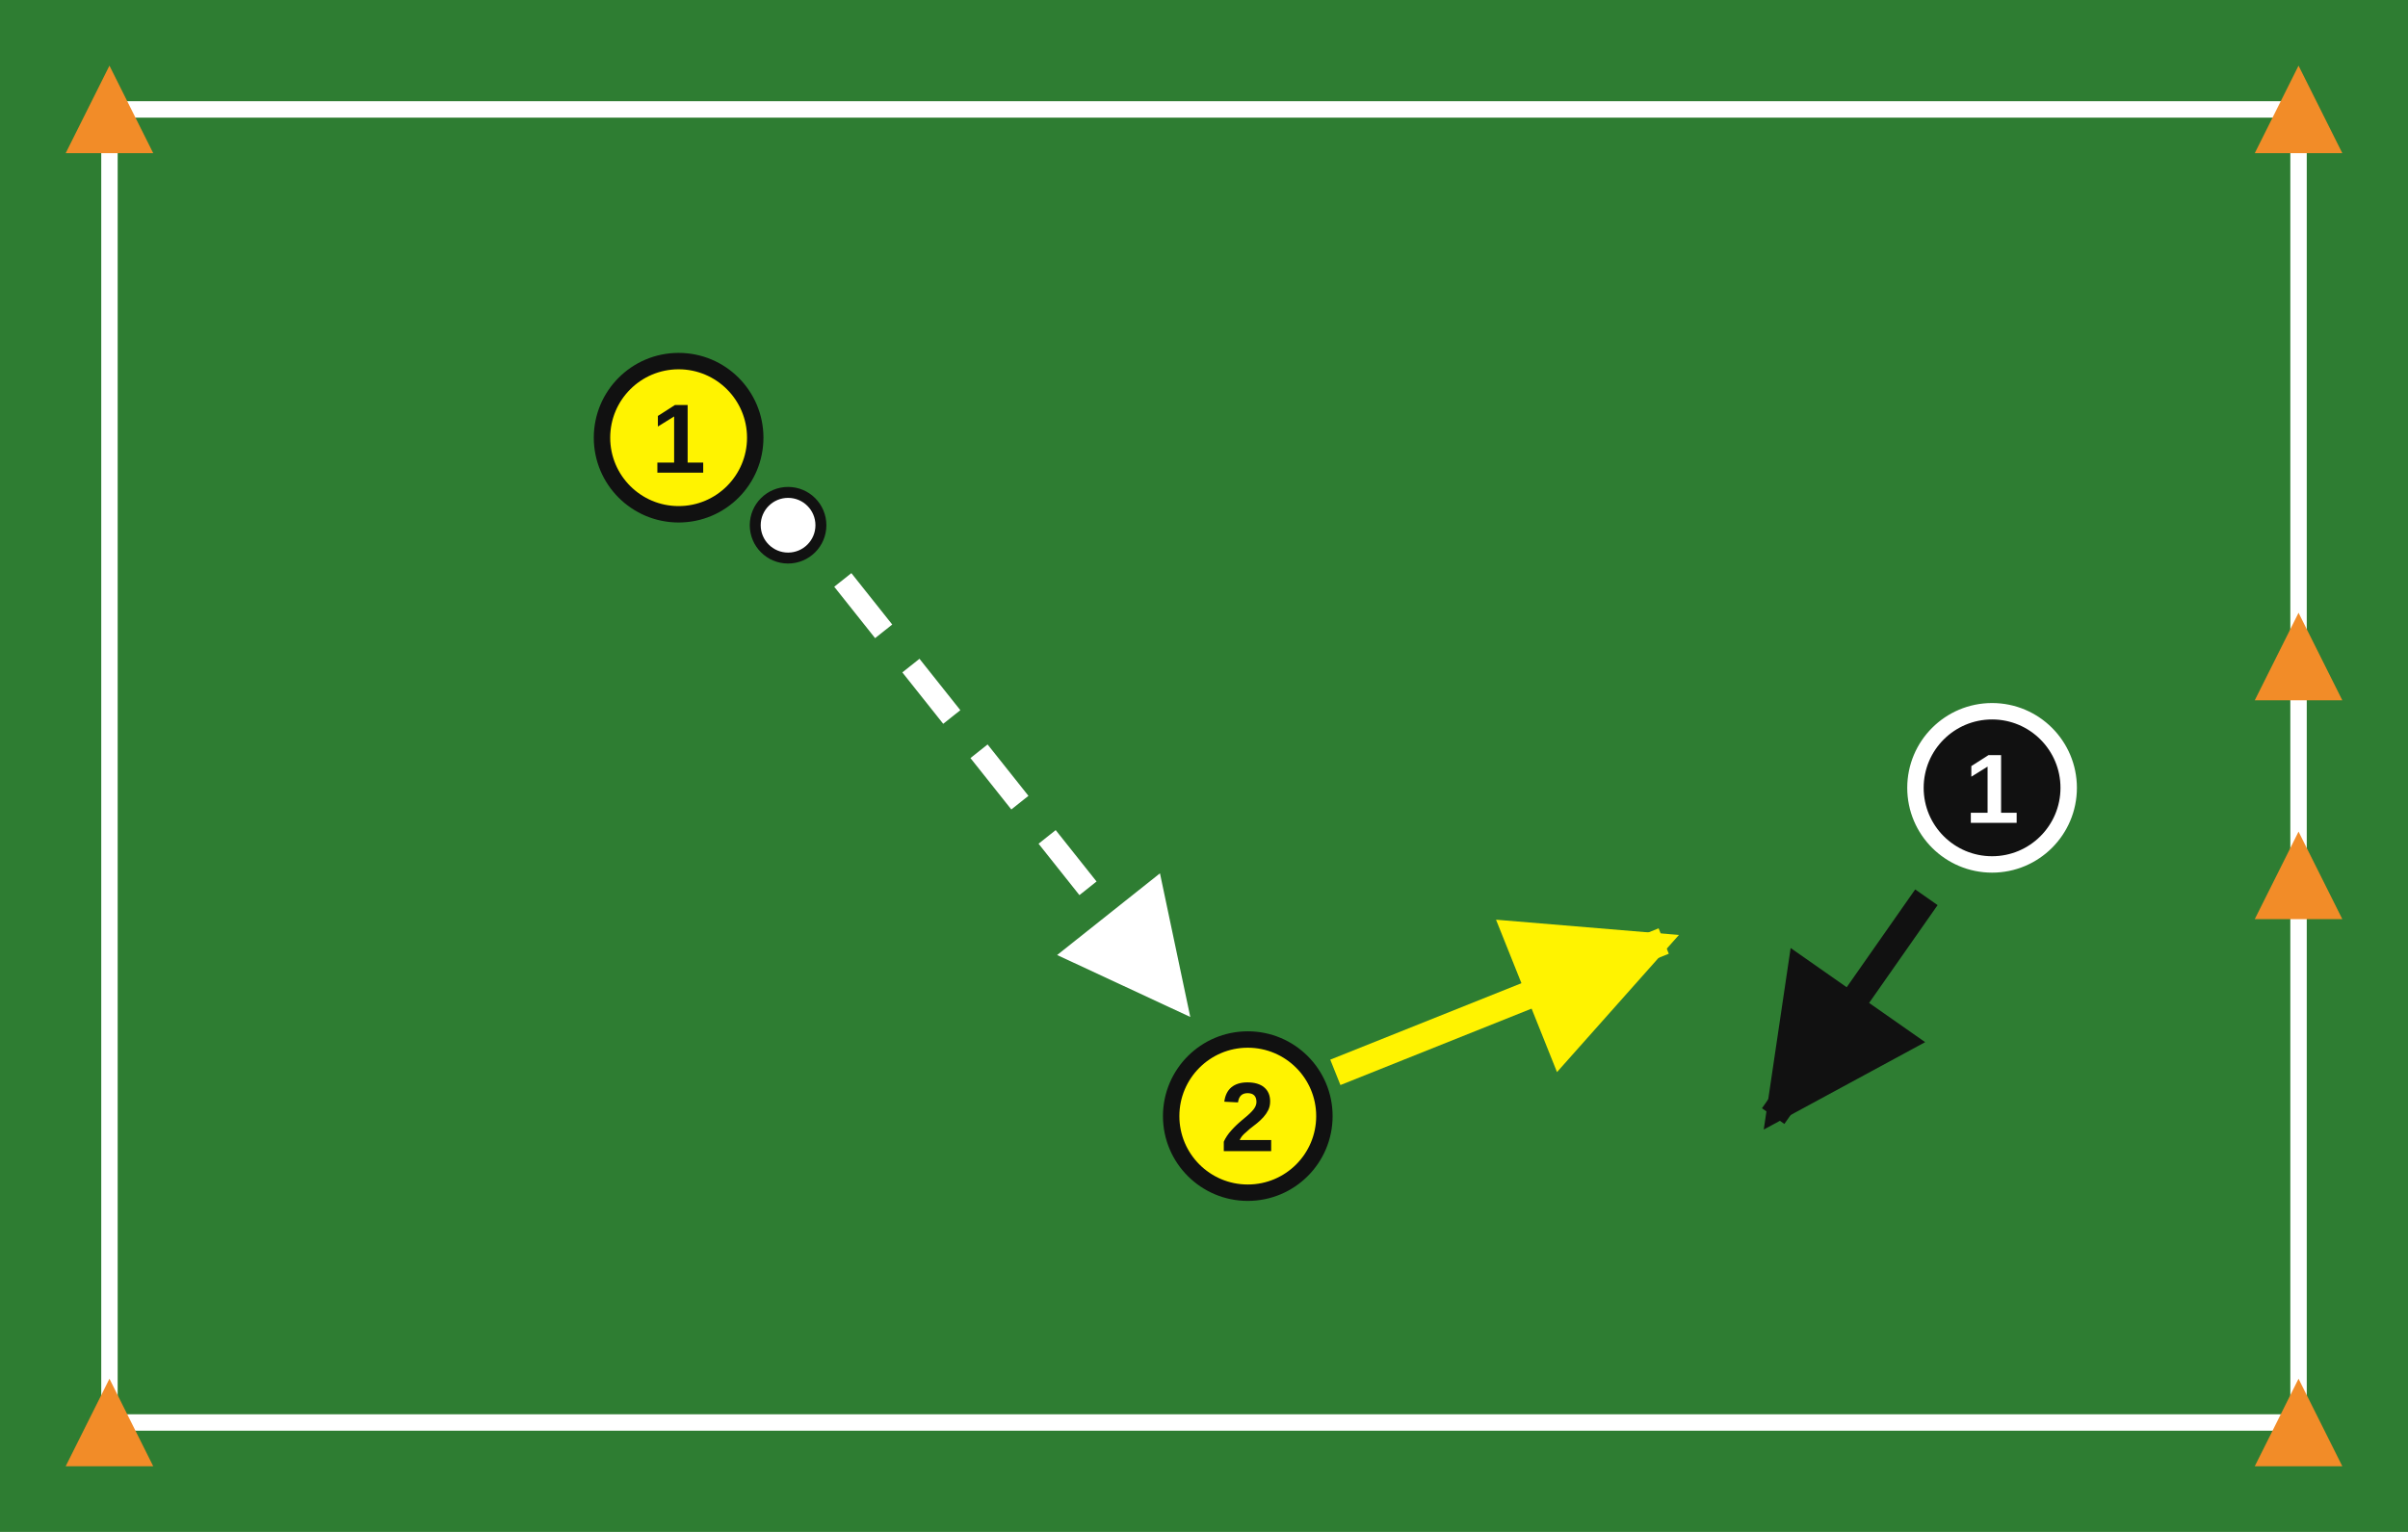
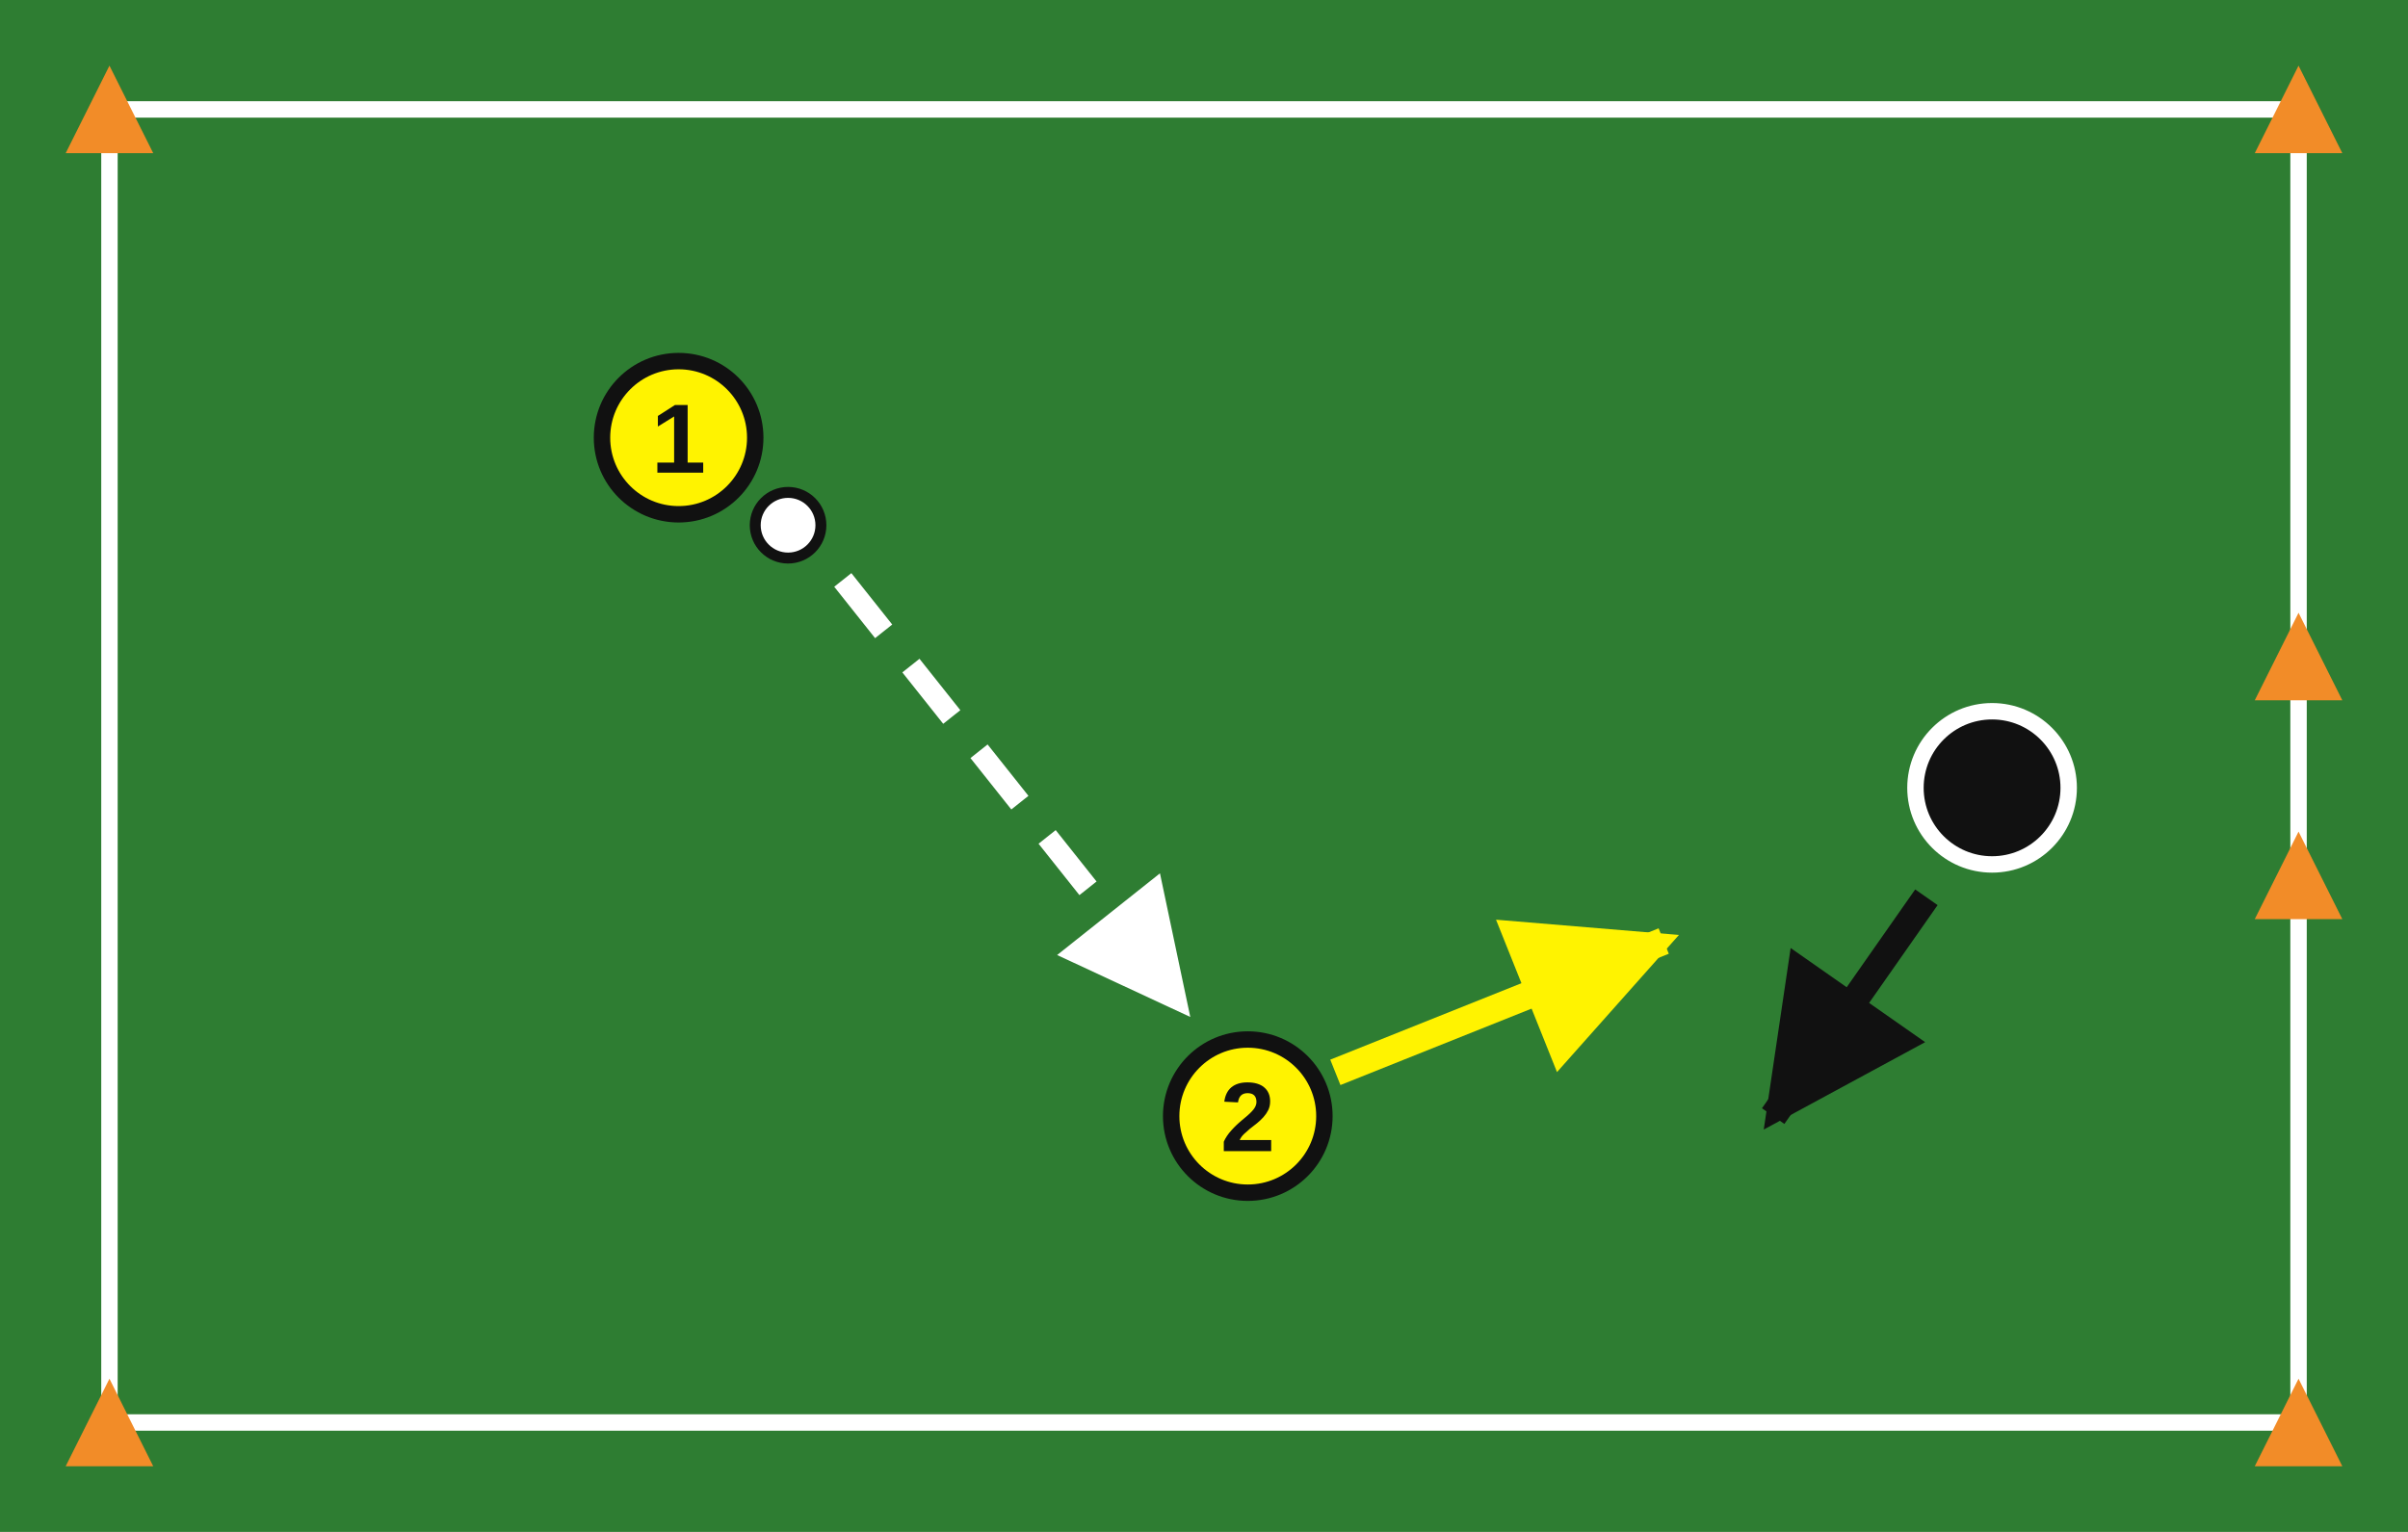
<svg xmlns="http://www.w3.org/2000/svg" viewBox="-10 -10 220 140" role="img">
  <defs>
    <marker id="pfeil-weiss" viewBox="0 0 10 10" refX="9" refY="5" markerWidth="6" markerHeight="6" orient="auto-start-reverse">
      <path d="M0,0 L10,5 L0,10 z" fill="#fff" />
    </marker>
    <marker id="pfeil-gelb" viewBox="0 0 10 10" refX="9" refY="5" markerWidth="6" markerHeight="6" orient="auto-start-reverse">
      <path d="M0,0 L10,5 L0,10 z" fill="#FFF300" />
    </marker>
    <marker id="pfeil-schwarz" viewBox="0 0 10 10" refX="9" refY="5" markerWidth="6" markerHeight="6" orient="auto-start-reverse">
      <path d="M0,0 L10,5 L0,10 z" fill="#111" />
    </marker>
  </defs>
  <rect x="-10" y="-10" width="220" height="140" fill="#2E7D32" />
  <rect x="0" y="0" width="200" height="120" fill="none" stroke="#fff" stroke-width="1.5" />
  <line x1="0" y1="0" x2="0" y2="120" stroke="#fff" stroke-width="1" stroke-dasharray="3 4" opacity=".8" />
  <g fill="#F28C28">
    <polygon points="0,-4 4,4 -4,4" />
    <polygon points="0,116 4,124 -4,124" />
    <polygon points="200,46 204,54 196,54" />
    <polygon points="200,66 204,74 196,74" />
    <polygon points="200,-4 204,4 196,4" />
    <polygon points="200,116 204,124 196,124" />
  </g>
  <path d="M67,43 L98,82" fill="none" stroke="#fff" stroke-width="2" stroke-dasharray="6 4" marker-end="url(#pfeil-weiss)" />
  <path d="M112,88 L142,76" fill="none" stroke="#FFF300" stroke-width="2.5" marker-end="url(#pfeil-gelb)" />
  <path d="M166,72 L152,92" fill="none" stroke="#111" stroke-width="2.5" marker-end="url(#pfeil-schwarz)" />
  <circle cx="172" cy="62" r="7" fill="#111" stroke="#fff" stroke-width="1.5" />
  <g fill="#FFF300" stroke="#111" stroke-width="1.5">
    <circle cx="52" cy="30" r="7" />
    <circle cx="104" cy="92" r="7" />
  </g>
  <g font-family="Arial, sans-serif" font-size="9" font-weight="700" fill="#111" text-anchor="middle">
    <text x="52" y="33.2">1</text>
    <text x="104" y="95.2">2</text>
  </g>
-   <text x="172" y="65.2" font-family="Arial, sans-serif" font-size="9" font-weight="700" fill="#fff" text-anchor="middle">1</text>
  <circle cx="62" cy="38" r="3" fill="#fff" stroke="#111" stroke-width="1" />
</svg>
